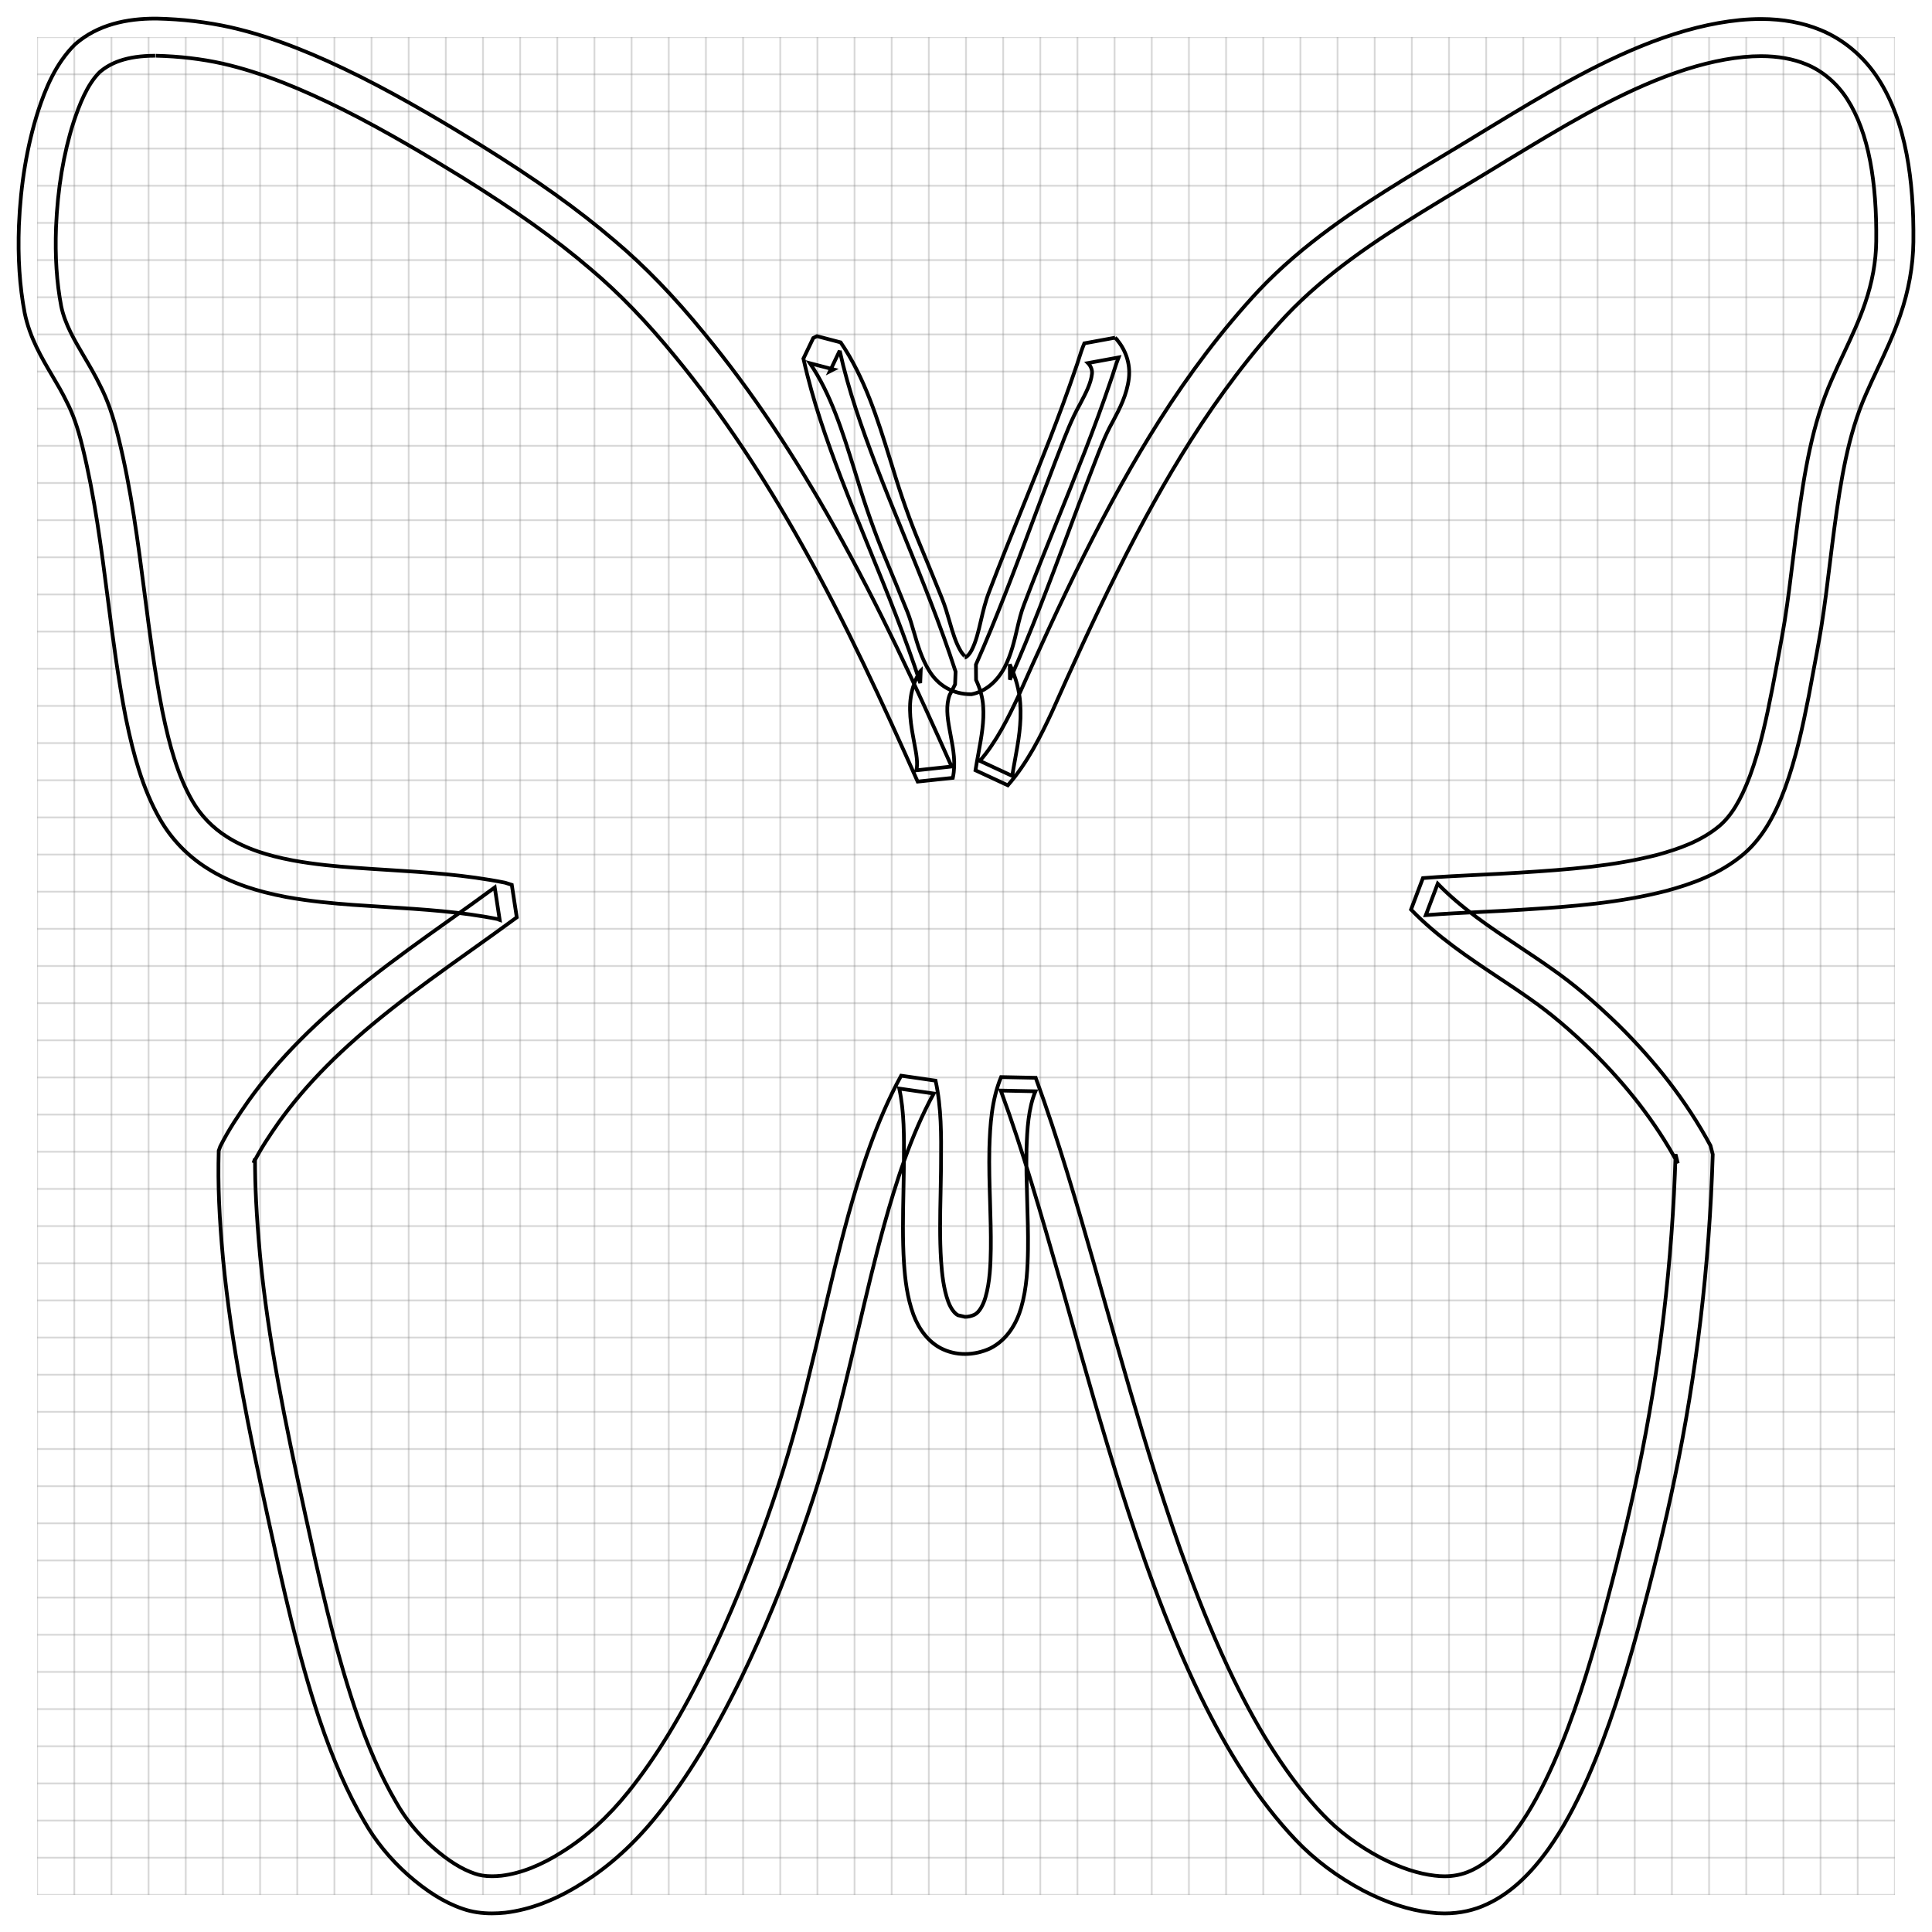
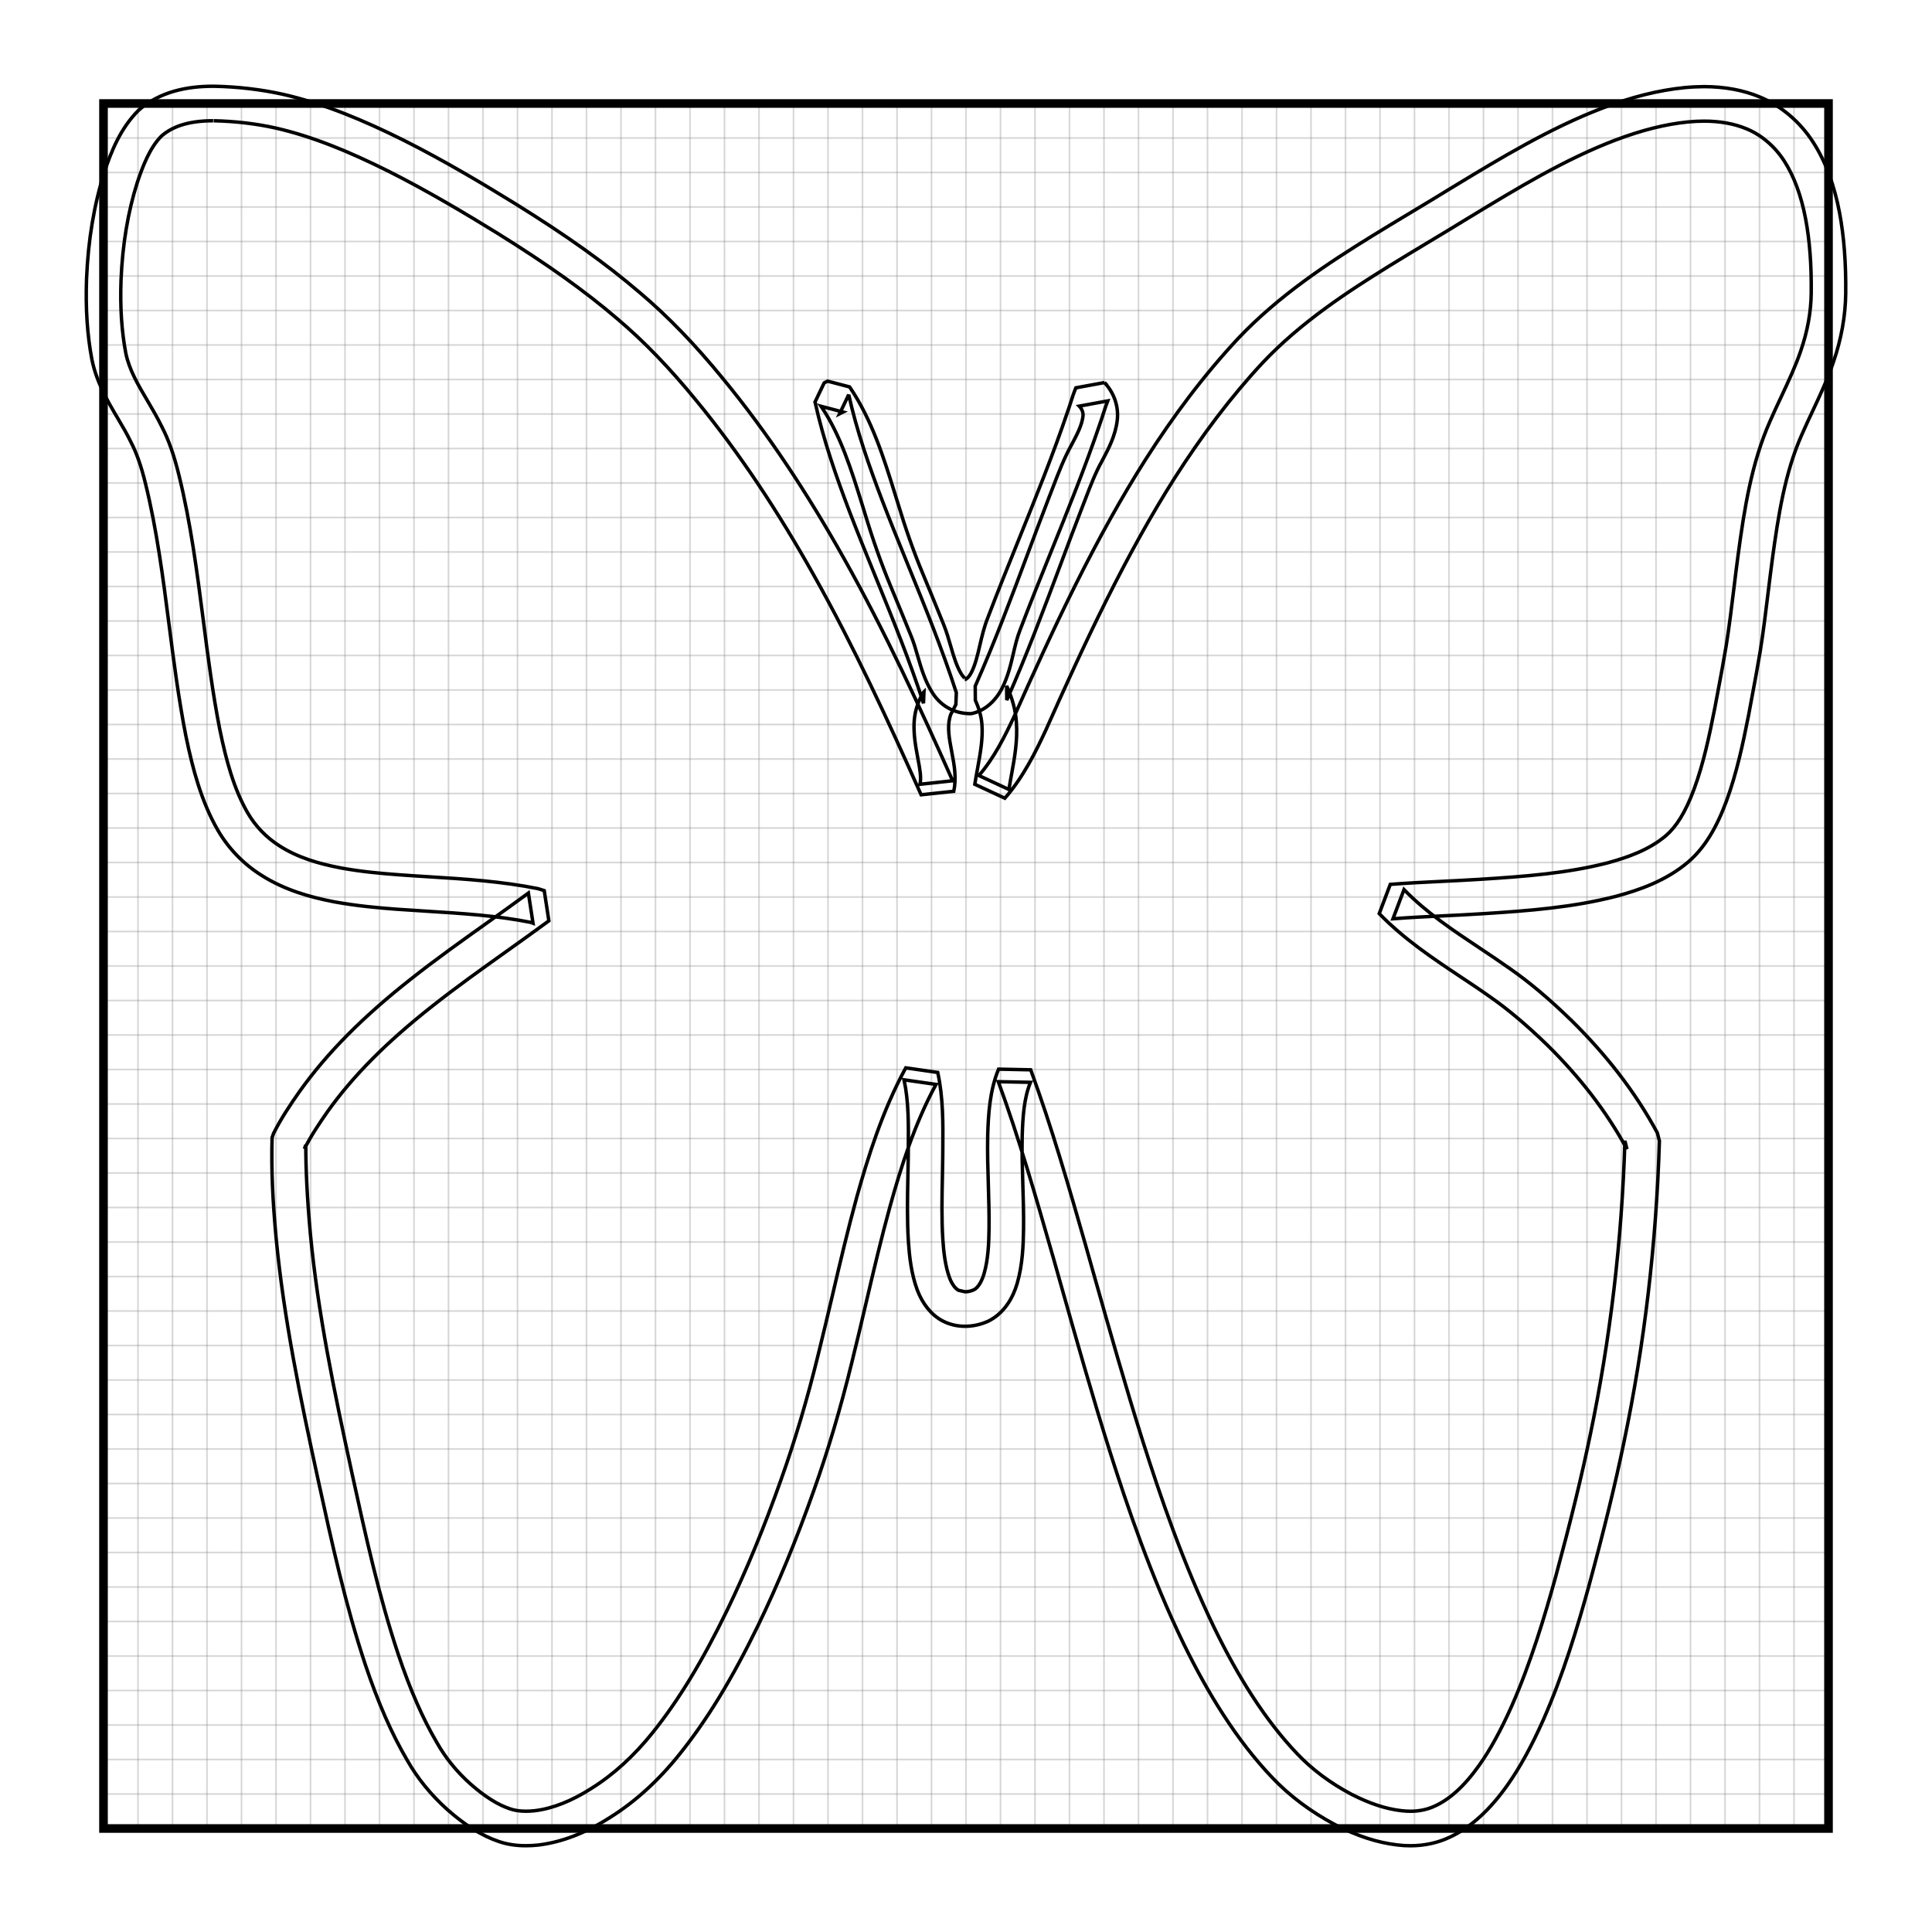
- <svg xmlns="http://www.w3.org/2000/svg" height="50" width="50" viewBox="-1 -1 52 52">
+ <svg xmlns="http://www.w3.org/2000/svg" viewBox="-3 -3 56, 56">
  <defs>
    <pattern height="1" id="p0" patternUnits="userSpaceOnUse" width="1" x="0" y="0">
      <path d="M0,0 L0,1" stroke="grey" stroke-opacity="0.3" stroke-width="0.05" vectorEffect="non-scaling-stroke" />
      <path d="M0,0 L1,0" stroke="grey" stroke-opacity="0.3" stroke-width="0.05" vectorEffect="non-scaling-stroke" />
      <path d="M0,1 L1,1" stroke="grey" stroke-opacity="0.3" stroke-width="0.05" vectorEffect="non-scaling-stroke" />
      <path d="M1,0 L1,1" stroke="grey" stroke-opacity="0.3" stroke-width="0.05" vectorEffect="non-scaling-stroke" />
    </pattern>
  </defs>
-   <rect fill="url(#p0)" height="50" width="50" x="0" y="0" />
+   <rect fill="url(#p0)" height="50" stroke="black" stroke-width="0.25" width="50" x="0" y="0" />
  <path d="M49.336,3.341 C49.208,2.666 48.998,2.104 48.718,1.669 C48.443,1.24 48.05,0.907 47.617,0.731 C47.259,0.583 46.847,0.511 46.397,0.511 C46.247,0.511 46.086,0.519 45.92,0.535 C45.275,0.6 44.585,0.771 43.808,1.066 C42.362,1.618 40.979,2.458 39.63,3.277 L39.611,3.288 C39.215,3.533 38.806,3.778 38.412,4.015 C38.039,4.239 37.654,4.471 37.278,4.703 C36.08,5.445 34.717,6.33 33.605,7.507 C33.15,7.995 32.697,8.535 32.259,9.112 C31.849,9.653 31.439,10.242 31.042,10.865 C30.384,11.903 29.736,13.063 29.062,14.413 C28.42,15.699 27.82,17.026 27.317,18.155 C27.019,18.796 26.657,19.53 26.126,20.137 L25.255,19.732 C25.28,19.574 25.309,19.416 25.337,19.264 C25.415,18.835 25.493,18.411 25.462,18.005 C25.447,17.778 25.382,17.542 25.271,17.3 L25.267,16.888 C25.825,15.631 26.32,14.308 26.799,13.025 C26.995,12.501 27.198,11.957 27.403,11.425 C27.448,11.314 27.49,11.203 27.531,11.095 C27.682,10.701 27.842,10.283 28.06,9.893 C28.063,9.887 28.072,9.871 28.08,9.855 C28.225,9.58 28.36,9.324 28.391,9.062 C28.403,8.969 28.365,8.858 28.288,8.778 L28.282,8.772 L29.11,8.62 L29.109,8.623 C29.063,8.731 29.026,8.848 28.988,8.966 C28.96,9.055 28.93,9.149 28.896,9.244 C28.462,10.526 27.947,11.801 27.45,13.03 C27.154,13.762 26.849,14.519 26.564,15.268 C26.482,15.474 26.429,15.702 26.375,15.931 C26.299,16.259 26.215,16.62 26.041,16.958 C25.832,17.358 25.507,17.619 25.146,17.686 C24.636,17.689 24.24,17.44 24.003,17.043 C23.801,16.711 23.694,16.342 23.597,16.007 C23.543,15.821 23.489,15.635 23.423,15.47 C23.221,14.969 23.014,14.467 22.818,13.996 C22.547,13.345 22.3,12.647 22.064,11.863 C22.042,11.791 22.018,11.714 21.994,11.637 C21.68,10.626 21.361,9.6 20.8,8.779 L20.798,8.776 L21.435,8.943 L21.336,8.993 L21.601,8.438 L21.601,8.44 C21.836,9.506 22.199,10.524 22.558,11.471 C22.801,12.106 23.063,12.75 23.317,13.373 C23.804,14.568 24.309,15.808 24.72,17.077 L24.706,17.421 C24.663,17.508 24.639,17.554 24.615,17.601 C24.59,17.648 24.575,17.674 24.561,17.701 C24.457,17.975 24.495,18.297 24.556,18.624 C24.571,18.704 24.583,18.774 24.596,18.843 C24.657,19.163 24.728,19.539 24.646,19.936 L23.699,20.037 C22.775,17.96 21.76,15.754 20.59,13.675 C20.066,12.74 19.525,11.855 18.984,11.045 C18.4,10.172 17.793,9.351 17.179,8.606 C16.404,7.657 15.659,6.887 14.9,6.246 C13.953,5.436 12.881,4.67 11.411,3.756 C10.554,3.228 9.417,2.544 8.253,1.959 C7.655,1.661 7.125,1.422 6.634,1.229 C6.047,0.999 5.508,0.829 4.985,0.71 C4.423,0.585 3.819,0.514 3.193,0.5 C3.195,0.5 3.186,0.5 3.178,0.5 C2.4,0.5 1.96,0.699 1.679,0.945 C1.347,1.275 1.136,1.815 0.977,2.298 C0.71,3.135 0.551,4.084 0.508,5.115 C0.479,5.91 0.526,6.604 0.647,7.24 C0.746,7.721 1.004,8.158 1.27,8.608 C1.413,8.85 1.563,9.105 1.693,9.374 C1.892,9.757 2.051,10.213 2.189,10.782 C2.53,12.167 2.715,13.603 2.893,14.984 C3.027,16.025 3.165,17.097 3.368,18.13 C3.476,18.659 3.576,19.054 3.688,19.41 C3.83,19.861 3.991,20.234 4.176,20.556 C4.401,20.947 4.726,21.283 5.115,21.527 C5.36,21.682 5.631,21.811 5.953,21.921 C6.219,22.012 6.522,22.09 6.88,22.158 C7.474,22.267 8.065,22.32 8.567,22.356 C8.855,22.378 9.15,22.396 9.436,22.414 C10.465,22.478 11.54,22.546 12.595,22.758 C12.697,22.789 12.736,22.802 12.775,22.815 L12.909,23.691 C12.496,23.995 12.073,24.296 11.665,24.587 C10.957,25.092 10.228,25.611 9.536,26.158 C8.196,27.213 7.236,28.183 6.498,29.215 C6.261,29.555 6.015,29.917 5.824,30.301 L5.864,30.185 C5.862,30.867 5.9,31.702 6,32.8 C6.219,35.075 6.675,37.277 7.207,39.723 L7.208,39.729 C7.588,41.468 7.979,43.258 8.541,44.944 C8.897,46.001 9.255,46.814 9.664,47.511 C9.915,47.956 10.243,48.358 10.64,48.712 C11.07,49.091 11.441,49.315 11.776,49.428 C11.904,49.473 12.051,49.499 12.242,49.499 C12.32,49.499 12.403,49.495 12.497,49.485 C13.02,49.423 13.578,49.199 14.143,48.837 C14.784,48.437 15.378,47.894 15.915,47.224 C16.662,46.292 17.349,45.169 18.074,43.678 C18.632,42.526 19.144,41.287 19.639,39.888 C20.039,38.769 20.403,37.547 20.719,36.252 C20.86,35.687 20.995,35.11 21.127,34.552 C21.346,33.616 21.574,32.645 21.834,31.699 C22.159,30.537 22.581,29.183 23.254,27.952 L24.181,28.086 C24.34,28.817 24.334,29.565 24.328,30.27 C24.327,30.355 24.326,30.442 24.326,30.527 C24.323,30.724 24.319,30.92 24.316,31.11 C24.303,31.715 24.29,32.334 24.329,32.935 C24.353,33.283 24.395,33.689 24.524,34.041 C24.599,34.239 24.703,34.358 24.784,34.4 C24.846,34.414 24.91,34.429 24.974,34.443 C25.055,34.443 25.145,34.424 25.231,34.384 C25.362,34.319 25.468,34.111 25.523,33.92 C25.645,33.503 25.662,33.027 25.668,32.609 C25.673,32.195 25.66,31.77 25.648,31.355 C25.633,30.884 25.618,30.394 25.629,29.906 C25.648,29.286 25.688,28.611 25.944,27.99 L26.876,28.009 C27.487,29.676 27.986,31.415 28.467,33.093 L28.485,33.158 C28.563,33.433 28.641,33.711 28.717,33.98 C29.165,35.563 29.627,37.197 30.128,38.784 C30.613,40.309 31.287,42.306 32.205,44.201 C32.565,44.938 32.919,45.573 33.287,46.142 C33.711,46.799 34.141,47.352 34.601,47.835 C35.033,48.29 35.561,48.684 36.171,49.007 C36.711,49.284 37.182,49.433 37.614,49.483 C37.707,49.495 37.794,49.5 37.879,49.5 C38.106,49.5 38.353,49.461 38.592,49.348 C38.997,49.162 39.418,48.81 39.872,48.172 C40.193,47.719 40.492,47.178 40.813,46.461 C41.374,45.189 41.773,43.851 42.09,42.709 C42.532,41.074 42.841,39.809 43.091,38.604 C43.673,35.827 44.013,32.952 44.099,30.058 L44.099,30.072 L44.158,30.309 C43.866,29.767 43.514,29.229 43.114,28.711 C42.744,28.233 42.322,27.758 41.859,27.301 C41.258,26.717 40.71,26.255 40.185,25.89 C39.902,25.689 39.609,25.494 39.324,25.305 C38.532,24.778 37.697,24.223 36.978,23.481 L37.298,22.634 C37.81,22.594 38.329,22.569 38.828,22.545 C39.177,22.528 39.536,22.51 39.888,22.488 C41.239,22.403 42.437,22.309 43.6,22.01 C44.161,21.856 44.786,21.645 45.285,21.224 C45.579,20.971 45.848,20.563 46.103,19.874 C46.377,19.129 46.543,18.343 46.704,17.524 C46.732,17.374 46.762,17.217 46.791,17.064 C46.874,16.622 46.96,16.167 47.034,15.719 C47.122,15.166 47.192,14.593 47.26,14.037 C47.298,13.726 47.337,13.403 47.38,13.086 C47.561,11.744 47.769,10.421 48.305,9.21 C48.409,8.97 48.522,8.729 48.631,8.498 C48.835,8.062 49.043,7.62 49.197,7.167 C49.391,6.602 49.493,6.042 49.499,5.501 C49.509,4.674 49.454,3.968 49.336,3.34 Z M50.318,3.155 C50.451,3.859 50.509,4.632 50.499,5.513 C50.491,6.158 50.372,6.823 50.144,7.489 C49.972,7.994 49.749,8.47 49.536,8.923 C49.43,9.149 49.321,9.381 49.22,9.614 C48.739,10.702 48.545,11.931 48.371,13.218 C48.329,13.53 48.29,13.849 48.252,14.158 C48.184,14.721 48.112,15.305 48.02,15.883 C47.944,16.341 47.857,16.804 47.773,17.249 C47.745,17.401 47.715,17.558 47.686,17.718 C47.518,18.565 47.341,19.404 47.041,20.221 C46.756,20.991 46.411,21.575 45.93,21.988 C45.277,22.54 44.503,22.8 43.849,22.978 C42.598,23.3 41.335,23.399 39.952,23.486 C39.592,23.509 39.228,23.527 38.877,23.544 C38.382,23.568 37.873,23.592 37.376,23.631 L37.696,22.785 C38.34,23.449 39.114,23.964 39.878,24.472 C40.167,24.665 40.468,24.865 40.756,25.069 C41.333,25.47 41.923,25.968 42.561,26.59 C43.054,27.076 43.506,27.584 43.905,28.099 C44.337,28.659 44.719,29.242 45.038,29.835 L45.099,30.072 L45.098,30.088 C45.01,33.04 44.664,35.974 44.07,38.807 C43.815,40.036 43.501,41.321 43.053,42.976 C42.728,44.15 42.315,45.534 41.726,46.869 C41.385,47.632 41.055,48.232 40.688,48.751 C40.201,49.435 39.658,49.959 39.021,50.252 C38.679,50.414 38.295,50.5 37.879,50.5 C37.752,50.5 37.623,50.492 37.499,50.476 C36.912,50.408 36.323,50.21 35.702,49.891 C34.994,49.515 34.38,49.055 33.877,48.525 C33.368,47.99 32.9,47.386 32.447,46.684 C32.055,46.078 31.682,45.408 31.304,44.637 C30.36,42.686 29.67,40.646 29.174,39.085 C28.668,37.484 28.204,35.84 27.755,34.252 C27.679,33.983 27.601,33.705 27.524,33.433 L27.505,33.369 C27.028,31.703 26.536,29.986 25.937,28.353 L26.869,28.372 C26.678,28.834 26.646,29.389 26.629,29.929 C26.618,30.39 26.633,30.863 26.647,31.324 C26.66,31.747 26.674,32.186 26.668,32.625 C26.661,33.101 26.639,33.663 26.484,34.198 C26.366,34.607 26.116,35.06 25.649,35.293 C25.435,35.391 25.203,35.443 24.975,35.443 C24.738,35.444 24.517,35.389 24.317,35.285 C23.998,35.116 23.742,34.8 23.586,34.387 C23.413,33.917 23.36,33.42 23.331,32.999 C23.29,32.356 23.303,31.709 23.316,31.089 C23.32,30.901 23.324,30.708 23.326,30.522 C23.326,30.435 23.327,30.347 23.328,30.262 C23.334,29.594 23.339,28.921 23.204,28.299 L24.131,28.432 C23.507,29.574 23.107,30.858 22.799,31.964 C22.543,32.892 22.318,33.851 22.1,34.781 C21.969,35.341 21.832,35.922 21.691,36.489 C21.367,37.814 20.994,39.07 20.582,40.222 C20.076,41.651 19.55,42.925 18.973,44.116 C18.223,45.656 17.5,46.846 16.696,47.848 C16.086,48.611 15.407,49.227 14.683,49.679 C13.964,50.139 13.267,50.4 12.598,50.48 C12.474,50.493 12.357,50.499 12.242,50.499 C11.968,50.499 11.705,50.463 11.456,50.376 C10.954,50.206 10.469,49.895 9.974,49.458 C9.493,49.029 9.097,48.541 8.801,48.017 C8.35,47.248 7.966,46.37 7.592,45.26 C7.014,43.523 6.615,41.7 6.232,39.945 L6.23,39.936 C5.693,37.469 5.229,35.227 5.004,32.892 C4.901,31.766 4.861,30.894 4.887,29.972 L4.929,29.854 C5.151,29.409 5.425,29.006 5.685,28.634 C6.491,27.506 7.523,26.47 8.916,25.373 C9.627,24.811 10.37,24.282 11.085,23.773 C11.491,23.484 11.909,23.185 12.316,22.886 L12.45,23.761 C12.411,23.748 12.372,23.734 12.397,23.738 C11.409,23.539 10.379,23.475 9.373,23.412 C9.086,23.394 8.788,23.375 8.494,23.354 C7.968,23.315 7.34,23.259 6.693,23.141 C6.296,23.065 5.947,22.976 5.629,22.867 C5.245,22.736 4.901,22.575 4.584,22.374 C4.056,22.044 3.616,21.588 3.309,21.054 C3.082,20.659 2.894,20.217 2.735,19.711 C2.609,19.314 2.502,18.886 2.386,18.323 C2.177,17.257 2.036,16.164 1.901,15.112 C1.726,13.751 1.546,12.351 1.217,11.017 C1.093,10.506 0.959,10.13 0.792,9.808 C0.681,9.577 0.544,9.345 0.409,9.117 C0.119,8.626 -0.199,8.087 -0.335,7.427 C-0.473,6.704 -0.522,5.933 -0.491,5.074 C-0.445,3.959 -0.272,2.921 0.027,1.985 C0.22,1.4 0.49,0.717 1.021,0.192 C1.64,-0.349 2.428,-0.5 3.18,-0.5 C3.188,-0.5 3.197,-0.5 3.215,-0.5 C3.904,-0.485 4.573,-0.406 5.208,-0.265 C5.786,-0.133 6.373,0.052 6.999,0.298 C7.522,0.504 8.079,0.755 8.702,1.066 C9.899,1.667 11.059,2.364 11.939,2.907 C13.44,3.84 14.556,4.636 15.545,5.482 C16.359,6.169 17.147,6.985 17.951,7.97 C18.588,8.743 19.215,9.591 19.815,10.489 C20.372,11.323 20.926,12.23 21.461,13.184 C22.652,15.3 23.68,17.534 24.613,19.631 L23.667,19.733 C23.708,19.531 23.663,19.289 23.613,19.028 C23.599,18.951 23.585,18.874 23.573,18.807 C23.493,18.373 23.43,17.862 23.605,17.408 C23.642,17.286 23.697,17.191 23.728,17.139 C23.752,17.092 23.776,17.046 23.782,17.041 L23.768,17.385 C23.369,16.151 22.873,14.933 22.391,13.75 C22.136,13.123 21.871,12.474 21.622,11.825 C21.253,10.85 20.874,9.785 20.625,8.654 L20.624,8.652 L20.889,8.098 L20.989,8.048 L21.626,8.215 L21.626,8.215 C22.272,9.16 22.62,10.28 22.949,11.341 C22.973,11.417 22.996,11.493 23.022,11.575 C23.249,12.33 23.485,12.996 23.742,13.613 C23.938,14.086 24.147,14.591 24.35,15.097 C24.436,15.309 24.498,15.526 24.557,15.729 C24.641,16.019 24.724,16.304 24.862,16.531 C24.932,16.647 25.022,16.694 24.964,16.702 C24.991,16.697 25.076,16.645 25.152,16.499 C25.27,16.272 25.335,15.991 25.401,15.705 C25.461,15.449 25.525,15.173 25.629,14.913 C25.918,14.154 26.226,13.391 26.523,12.655 C27.016,11.435 27.524,10.178 27.956,8.901 C27.984,8.827 28.009,8.745 28.035,8.664 C28.078,8.529 28.124,8.383 28.184,8.244 L28.185,8.241 L29.013,8.089 L29.011,8.087 C29.292,8.381 29.431,8.787 29.384,9.181 C29.331,9.628 29.135,9.999 28.964,10.322 C28.956,10.338 28.947,10.354 28.933,10.38 C28.75,10.708 28.607,11.083 28.465,11.453 C28.423,11.563 28.379,11.677 28.337,11.785 C28.133,12.312 27.931,12.853 27.736,13.376 C27.253,14.668 26.751,16.009 26.182,17.293 L26.178,16.881 C26.345,17.24 26.438,17.595 26.46,17.93 C26.5,18.464 26.406,18.975 26.32,19.445 C26.293,19.591 26.266,19.74 26.244,19.884 L25.373,19.479 C25.817,18.971 26.138,18.319 26.404,17.749 C26.911,16.61 27.516,15.269 28.167,13.966 C28.854,12.591 29.519,11.4 30.199,10.328 C30.609,9.684 31.034,9.072 31.462,8.508 C31.919,7.906 32.395,7.339 32.878,6.821 C34.074,5.555 35.51,4.621 36.754,3.851 C37.134,3.617 37.522,3.383 37.897,3.158 C38.289,2.922 38.694,2.679 39.094,2.432 L39.111,2.422 C40.487,1.587 41.921,0.716 43.453,0.131 C44.293,-0.188 45.069,-0.384 45.824,-0.46 C46.019,-0.479 46.212,-0.488 46.397,-0.489 C46.991,-0.488 47.528,-0.387 47.994,-0.195 C48.622,0.06 49.176,0.53 49.558,1.127 C49.91,1.673 50.166,2.354 50.318,3.155 Z" fill="none" stroke="black" stroke-width="0.1" />
</svg>
